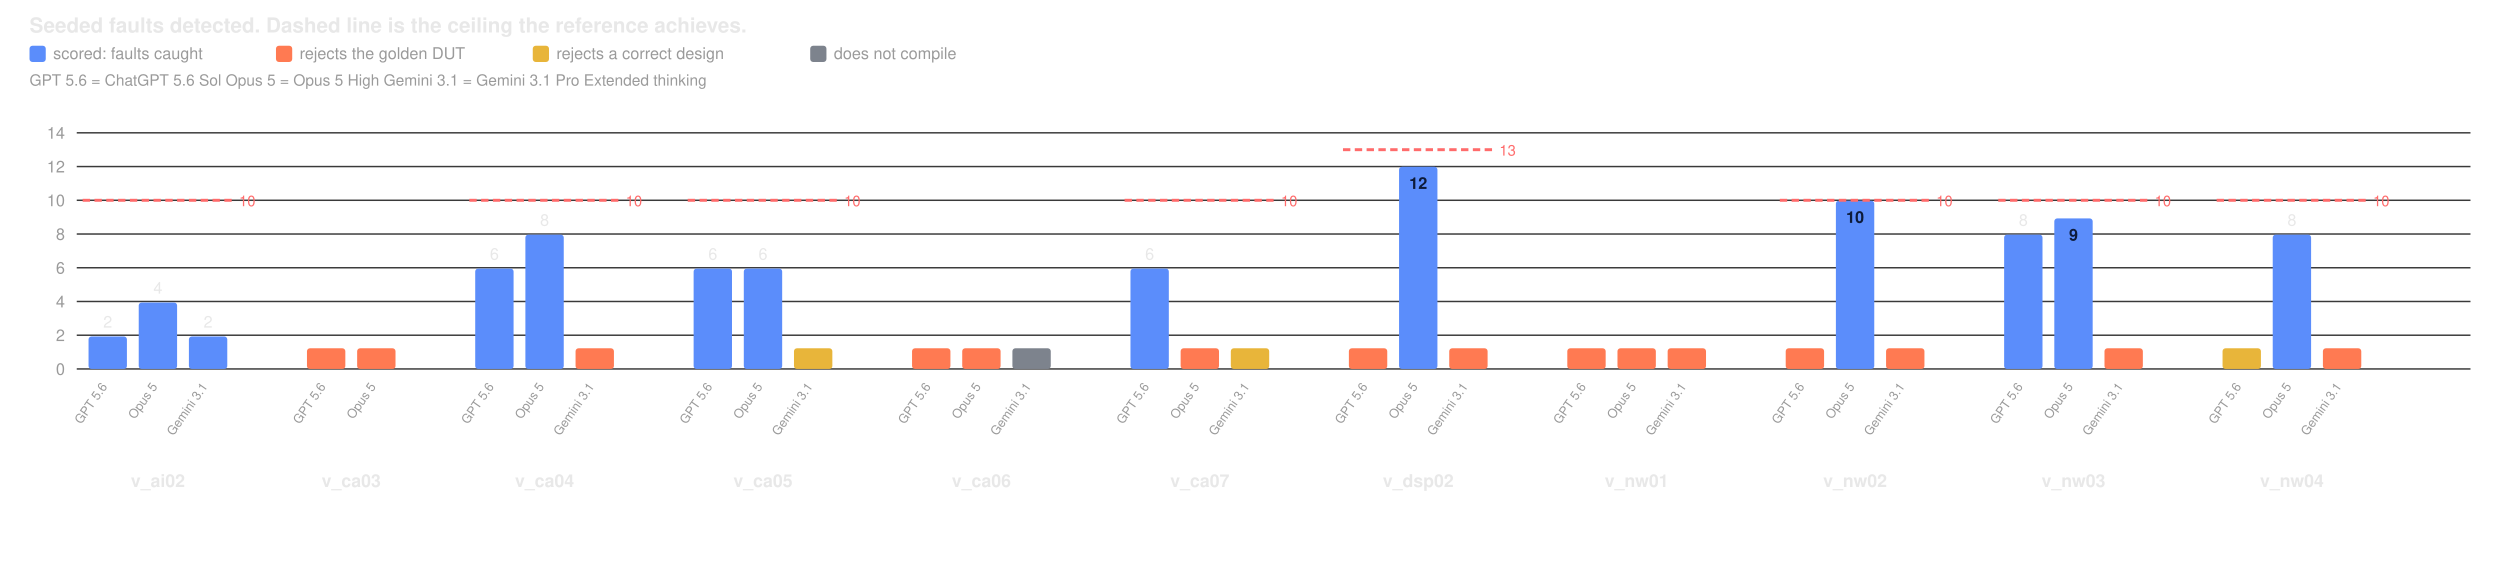
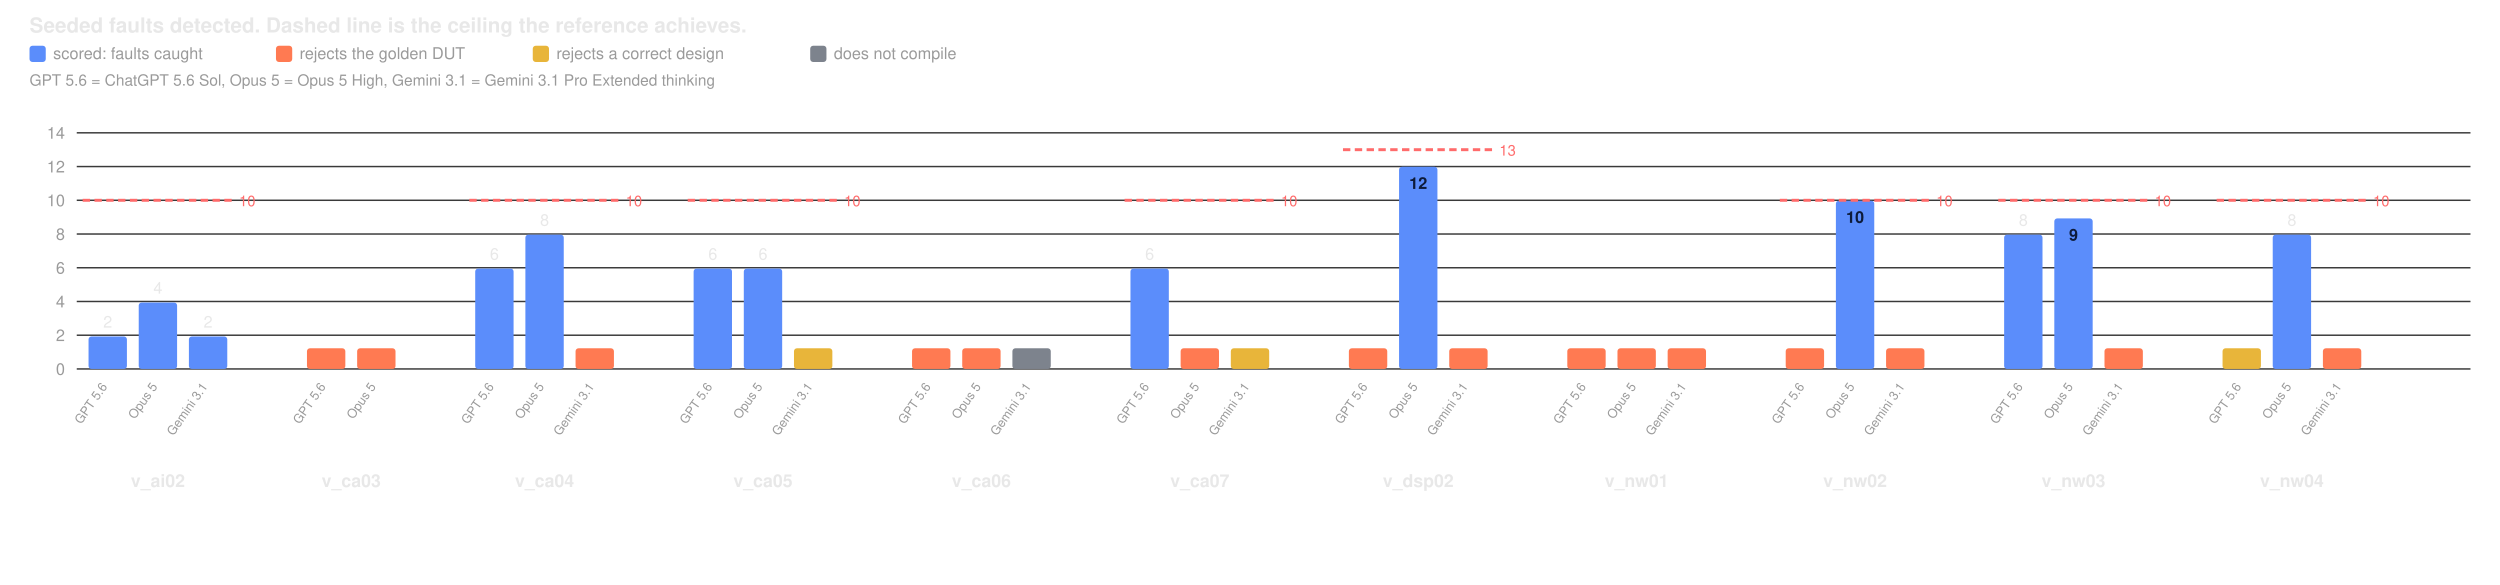
<svg xmlns="http://www.w3.org/2000/svg" viewBox="0 0 1694 396" font-family="-apple-system,BlinkMacSystemFont,Segoe UI,Helvetica,Arial,sans-serif">
  <rect width="1694" height="396" fill="none" />
  <line x1="52" y1="250.0" x2="1674" y2="250.0" stroke="#3a3a3a" stroke-width="1" />
  <text x="44" y="254.0" fill="#9a9a9a" font-size="11" text-anchor="end">0</text>
  <line x1="52" y1="227.143" x2="1674" y2="227.143" stroke="#3a3a3a" stroke-width="1" />
  <text x="44" y="231.143" fill="#9a9a9a" font-size="11" text-anchor="end">2</text>
  <line x1="52" y1="204.286" x2="1674" y2="204.286" stroke="#3a3a3a" stroke-width="1" />
  <text x="44" y="208.286" fill="#9a9a9a" font-size="11" text-anchor="end">4</text>
  <line x1="52" y1="181.429" x2="1674" y2="181.429" stroke="#3a3a3a" stroke-width="1" />
  <text x="44" y="185.429" fill="#9a9a9a" font-size="11" text-anchor="end">6</text>
  <line x1="52" y1="158.571" x2="1674" y2="158.571" stroke="#3a3a3a" stroke-width="1" />
  <text x="44" y="162.571" fill="#9a9a9a" font-size="11" text-anchor="end">8</text>
  <line x1="52" y1="135.714" x2="1674" y2="135.714" stroke="#3a3a3a" stroke-width="1" />
  <text x="44" y="139.714" fill="#9a9a9a" font-size="11" text-anchor="end">10</text>
  <line x1="52" y1="112.857" x2="1674" y2="112.857" stroke="#3a3a3a" stroke-width="1" />
  <text x="44" y="116.857" fill="#9a9a9a" font-size="11" text-anchor="end">12</text>
  <line x1="52" y1="90.0" x2="1674" y2="90.0" stroke="#3a3a3a" stroke-width="1" />
  <text x="44" y="94.0" fill="#9a9a9a" font-size="11" text-anchor="end">14</text>
  <rect x="60" y="228" width="26" height="22" rx="2" fill="#5b8dfb" />
  <text x="73.0" y="222" fill="#e8e8e8" font-size="11" text-anchor="middle">2</text>
  <text x="73.0" y="262" fill="#9a9a9a" font-size="8.5" text-anchor="end" transform="rotate(-55 73.0 262)">GPT 5.6</text>
  <rect x="94" y="205" width="26" height="45" rx="2" fill="#5b8dfb" />
  <text x="107.0" y="199" fill="#e8e8e8" font-size="11" text-anchor="middle">4</text>
  <text x="107.0" y="262" fill="#9a9a9a" font-size="8.5" text-anchor="end" transform="rotate(-55 107.0 262)">Opus 5</text>
  <rect x="128" y="228" width="26" height="22" rx="2" fill="#5b8dfb" />
  <text x="141.0" y="222" fill="#e8e8e8" font-size="11" text-anchor="middle">2</text>
  <text x="141.0" y="262" fill="#9a9a9a" font-size="8.5" text-anchor="end" transform="rotate(-55 141.0 262)">Gemini 3.1</text>
  <line x1="56" y1="135.714" x2="158" y2="135.714" stroke="#ff6b6b" stroke-width="2" stroke-dasharray="5,3" />
  <text x="162" y="139.714" fill="#ff6b6b" font-size="10">10</text>
  <text x="107.0" y="330" fill="#e8e8e8" font-size="12" font-weight="600" text-anchor="middle">v_ai02</text>
  <rect x="208" y="236" width="26" height="14" rx="2" fill="#ff7a52" />
  <text x="221.0" y="262" fill="#9a9a9a" font-size="8.5" text-anchor="end" transform="rotate(-55 221.0 262)">GPT 5.6</text>
  <rect x="242" y="236" width="26" height="14" rx="2" fill="#ff7a52" />
  <text x="255.0" y="262" fill="#9a9a9a" font-size="8.5" text-anchor="end" transform="rotate(-55 255.0 262)">Opus 5</text>
  <text x="238.0" y="330" fill="#e8e8e8" font-size="12" font-weight="600" text-anchor="middle">v_ca03</text>
  <rect x="322" y="182" width="26" height="68" rx="2" fill="#5b8dfb" />
  <text x="335.0" y="176" fill="#e8e8e8" font-size="11" text-anchor="middle">6</text>
  <text x="335.0" y="262" fill="#9a9a9a" font-size="8.5" text-anchor="end" transform="rotate(-55 335.0 262)">GPT 5.6</text>
  <rect x="356" y="159" width="26" height="91" rx="2" fill="#5b8dfb" />
  <text x="369.0" y="153" fill="#e8e8e8" font-size="11" text-anchor="middle">8</text>
  <text x="369.0" y="262" fill="#9a9a9a" font-size="8.5" text-anchor="end" transform="rotate(-55 369.0 262)">Opus 5</text>
  <rect x="390" y="236" width="26" height="14" rx="2" fill="#ff7a52" />
  <text x="403.0" y="262" fill="#9a9a9a" font-size="8.5" text-anchor="end" transform="rotate(-55 403.0 262)">Gemini 3.1</text>
  <line x1="318" y1="135.714" x2="420" y2="135.714" stroke="#ff6b6b" stroke-width="2" stroke-dasharray="5,3" />
  <text x="424" y="139.714" fill="#ff6b6b" font-size="10">10</text>
  <text x="369.0" y="330" fill="#e8e8e8" font-size="12" font-weight="600" text-anchor="middle">v_ca04</text>
  <rect x="470" y="182" width="26" height="68" rx="2" fill="#5b8dfb" />
  <text x="483.0" y="176" fill="#e8e8e8" font-size="11" text-anchor="middle">6</text>
  <text x="483.0" y="262" fill="#9a9a9a" font-size="8.5" text-anchor="end" transform="rotate(-55 483.0 262)">GPT 5.6</text>
  <rect x="504" y="182" width="26" height="68" rx="2" fill="#5b8dfb" />
  <text x="517.0" y="176" fill="#e8e8e8" font-size="11" text-anchor="middle">6</text>
  <text x="517.0" y="262" fill="#9a9a9a" font-size="8.5" text-anchor="end" transform="rotate(-55 517.0 262)">Opus 5</text>
  <rect x="538" y="236" width="26" height="14" rx="2" fill="#e8b53a" />
  <text x="551.0" y="262" fill="#9a9a9a" font-size="8.5" text-anchor="end" transform="rotate(-55 551.0 262)">Gemini 3.1</text>
  <line x1="466" y1="135.714" x2="568" y2="135.714" stroke="#ff6b6b" stroke-width="2" stroke-dasharray="5,3" />
  <text x="572" y="139.714" fill="#ff6b6b" font-size="10">10</text>
  <text x="517.0" y="330" fill="#e8e8e8" font-size="12" font-weight="600" text-anchor="middle">v_ca05</text>
  <rect x="618" y="236" width="26" height="14" rx="2" fill="#ff7a52" />
  <text x="631.0" y="262" fill="#9a9a9a" font-size="8.5" text-anchor="end" transform="rotate(-55 631.0 262)">GPT 5.6</text>
  <rect x="652" y="236" width="26" height="14" rx="2" fill="#ff7a52" />
  <text x="665.0" y="262" fill="#9a9a9a" font-size="8.5" text-anchor="end" transform="rotate(-55 665.0 262)">Opus 5</text>
  <rect x="686" y="236" width="26" height="14" rx="2" fill="#7d838d" />
  <text x="699.0" y="262" fill="#9a9a9a" font-size="8.5" text-anchor="end" transform="rotate(-55 699.0 262)">Gemini 3.1</text>
  <text x="665.0" y="330" fill="#e8e8e8" font-size="12" font-weight="600" text-anchor="middle">v_ca06</text>
  <rect x="766" y="182" width="26" height="68" rx="2" fill="#5b8dfb" />
  <text x="779.0" y="176" fill="#e8e8e8" font-size="11" text-anchor="middle">6</text>
  <text x="779.0" y="262" fill="#9a9a9a" font-size="8.5" text-anchor="end" transform="rotate(-55 779.0 262)">GPT 5.6</text>
  <rect x="800" y="236" width="26" height="14" rx="2" fill="#ff7a52" />
  <text x="813.0" y="262" fill="#9a9a9a" font-size="8.5" text-anchor="end" transform="rotate(-55 813.0 262)">Opus 5</text>
  <rect x="834" y="236" width="26" height="14" rx="2" fill="#e8b53a" />
  <text x="847.0" y="262" fill="#9a9a9a" font-size="8.5" text-anchor="end" transform="rotate(-55 847.0 262)">Gemini 3.1</text>
  <line x1="762" y1="135.714" x2="864" y2="135.714" stroke="#ff6b6b" stroke-width="2" stroke-dasharray="5,3" />
  <text x="868" y="139.714" fill="#ff6b6b" font-size="10">10</text>
  <text x="813.0" y="330" fill="#e8e8e8" font-size="12" font-weight="600" text-anchor="middle">v_ca07</text>
  <rect x="914" y="236" width="26" height="14" rx="2" fill="#ff7a52" />
  <text x="927.0" y="262" fill="#9a9a9a" font-size="8.5" text-anchor="end" transform="rotate(-55 927.0 262)">GPT 5.6</text>
  <rect x="948" y="113" width="26" height="137" rx="2" fill="#5b8dfb" />
  <text x="961.0" y="128" fill="#0d1b3a" font-size="11" font-weight="600" text-anchor="middle">12</text>
  <text x="961.0" y="262" fill="#9a9a9a" font-size="8.5" text-anchor="end" transform="rotate(-55 961.0 262)">Opus 5</text>
  <rect x="982" y="236" width="26" height="14" rx="2" fill="#ff7a52" />
  <text x="995.0" y="262" fill="#9a9a9a" font-size="8.5" text-anchor="end" transform="rotate(-55 995.0 262)">Gemini 3.1</text>
  <line x1="910" y1="101.429" x2="1012" y2="101.429" stroke="#ff6b6b" stroke-width="2" stroke-dasharray="5,3" />
  <text x="1016" y="105.429" fill="#ff6b6b" font-size="10">13</text>
  <text x="961.0" y="330" fill="#e8e8e8" font-size="12" font-weight="600" text-anchor="middle">v_dsp02</text>
  <rect x="1062" y="236" width="26" height="14" rx="2" fill="#ff7a52" />
  <text x="1075.0" y="262" fill="#9a9a9a" font-size="8.5" text-anchor="end" transform="rotate(-55 1075.0 262)">GPT 5.6</text>
  <rect x="1096" y="236" width="26" height="14" rx="2" fill="#ff7a52" />
  <text x="1109.0" y="262" fill="#9a9a9a" font-size="8.5" text-anchor="end" transform="rotate(-55 1109.0 262)">Opus 5</text>
  <rect x="1130" y="236" width="26" height="14" rx="2" fill="#ff7a52" />
  <text x="1143.0" y="262" fill="#9a9a9a" font-size="8.5" text-anchor="end" transform="rotate(-55 1143.0 262)">Gemini 3.1</text>
  <text x="1109.0" y="330" fill="#e8e8e8" font-size="12" font-weight="600" text-anchor="middle">v_nw01</text>
  <rect x="1210" y="236" width="26" height="14" rx="2" fill="#ff7a52" />
  <text x="1223.0" y="262" fill="#9a9a9a" font-size="8.5" text-anchor="end" transform="rotate(-55 1223.0 262)">GPT 5.6</text>
  <rect x="1244" y="136" width="26" height="114" rx="2" fill="#5b8dfb" />
  <text x="1257.0" y="151" fill="#0d1b3a" font-size="11" font-weight="600" text-anchor="middle">10</text>
  <text x="1257.0" y="262" fill="#9a9a9a" font-size="8.5" text-anchor="end" transform="rotate(-55 1257.0 262)">Opus 5</text>
  <rect x="1278" y="236" width="26" height="14" rx="2" fill="#ff7a52" />
  <text x="1291.0" y="262" fill="#9a9a9a" font-size="8.5" text-anchor="end" transform="rotate(-55 1291.0 262)">Gemini 3.1</text>
  <line x1="1206" y1="135.714" x2="1308" y2="135.714" stroke="#ff6b6b" stroke-width="2" stroke-dasharray="5,3" />
  <text x="1312" y="139.714" fill="#ff6b6b" font-size="10">10</text>
  <text x="1257.0" y="330" fill="#e8e8e8" font-size="12" font-weight="600" text-anchor="middle">v_nw02</text>
  <rect x="1358" y="159" width="26" height="91" rx="2" fill="#5b8dfb" />
  <text x="1371.0" y="153" fill="#e8e8e8" font-size="11" text-anchor="middle">8</text>
  <text x="1371.0" y="262" fill="#9a9a9a" font-size="8.5" text-anchor="end" transform="rotate(-55 1371.0 262)">GPT 5.6</text>
  <rect x="1392" y="148" width="26" height="102" rx="2" fill="#5b8dfb" />
  <text x="1405.0" y="163" fill="#0d1b3a" font-size="11" font-weight="600" text-anchor="middle">9</text>
  <text x="1405.0" y="262" fill="#9a9a9a" font-size="8.5" text-anchor="end" transform="rotate(-55 1405.0 262)">Opus 5</text>
  <rect x="1426" y="236" width="26" height="14" rx="2" fill="#ff7a52" />
  <text x="1439.0" y="262" fill="#9a9a9a" font-size="8.5" text-anchor="end" transform="rotate(-55 1439.0 262)">Gemini 3.1</text>
  <line x1="1354" y1="135.714" x2="1456" y2="135.714" stroke="#ff6b6b" stroke-width="2" stroke-dasharray="5,3" />
  <text x="1460" y="139.714" fill="#ff6b6b" font-size="10">10</text>
  <text x="1405.0" y="330" fill="#e8e8e8" font-size="12" font-weight="600" text-anchor="middle">v_nw03</text>
  <rect x="1506" y="236" width="26" height="14" rx="2" fill="#e8b53a" />
  <text x="1519.0" y="262" fill="#9a9a9a" font-size="8.5" text-anchor="end" transform="rotate(-55 1519.0 262)">GPT 5.6</text>
  <rect x="1540" y="159" width="26" height="91" rx="2" fill="#5b8dfb" />
  <text x="1553.0" y="153" fill="#e8e8e8" font-size="11" text-anchor="middle">8</text>
  <text x="1553.0" y="262" fill="#9a9a9a" font-size="8.5" text-anchor="end" transform="rotate(-55 1553.0 262)">Opus 5</text>
  <rect x="1574" y="236" width="26" height="14" rx="2" fill="#ff7a52" />
  <text x="1587.0" y="262" fill="#9a9a9a" font-size="8.5" text-anchor="end" transform="rotate(-55 1587.0 262)">Gemini 3.1</text>
  <line x1="1502" y1="135.714" x2="1604" y2="135.714" stroke="#ff6b6b" stroke-width="2" stroke-dasharray="5,3" />
  <text x="1608" y="139.714" fill="#ff6b6b" font-size="10">10</text>
  <text x="1553.0" y="330" fill="#e8e8e8" font-size="12" font-weight="600" text-anchor="middle">v_nw04</text>
  <text x="20" y="22" fill="#e8e8e8" font-size="14" font-weight="600">Seeded faults detected. Dashed line is the ceiling the reference achieves.</text>
  <rect x="20" y="31" width="11" height="11" rx="2" fill="#5b8dfb" />
  <text x="36" y="40" fill="#9a9a9a" font-size="11">scored: faults caught</text>
  <rect x="187.0" y="31" width="11" height="11" rx="2" fill="#ff7a52" />
  <text x="203.0" y="40" fill="#9a9a9a" font-size="11">rejects the golden DUT</text>
  <rect x="361.0" y="31" width="11" height="11" rx="2" fill="#e8b53a" />
  <text x="377.0" y="40" fill="#9a9a9a" font-size="11">rejects a correct design</text>
  <rect x="549.0" y="31" width="11" height="11" rx="2" fill="#7d838d" />
  <text x="565.0" y="40" fill="#9a9a9a" font-size="11">does not compile</text>
-   <text x="20" y="58" fill="#9a9a9a" font-size="10.5">GPT 5.6 = ChatGPT 5.6 Sol   Opus 5 = Opus 5 High   Gemini 3.1 = Gemini 3.1 Pro Extended thinking</text>
+   <text x="20" y="58" fill="#9a9a9a" font-size="10.5">GPT 5.6 = ChatGPT 5.6 Sol,   Opus 5 = Opus 5 High,   Gemini 3.1 = Gemini 3.1 Pro Extended thinking</text>
</svg>
